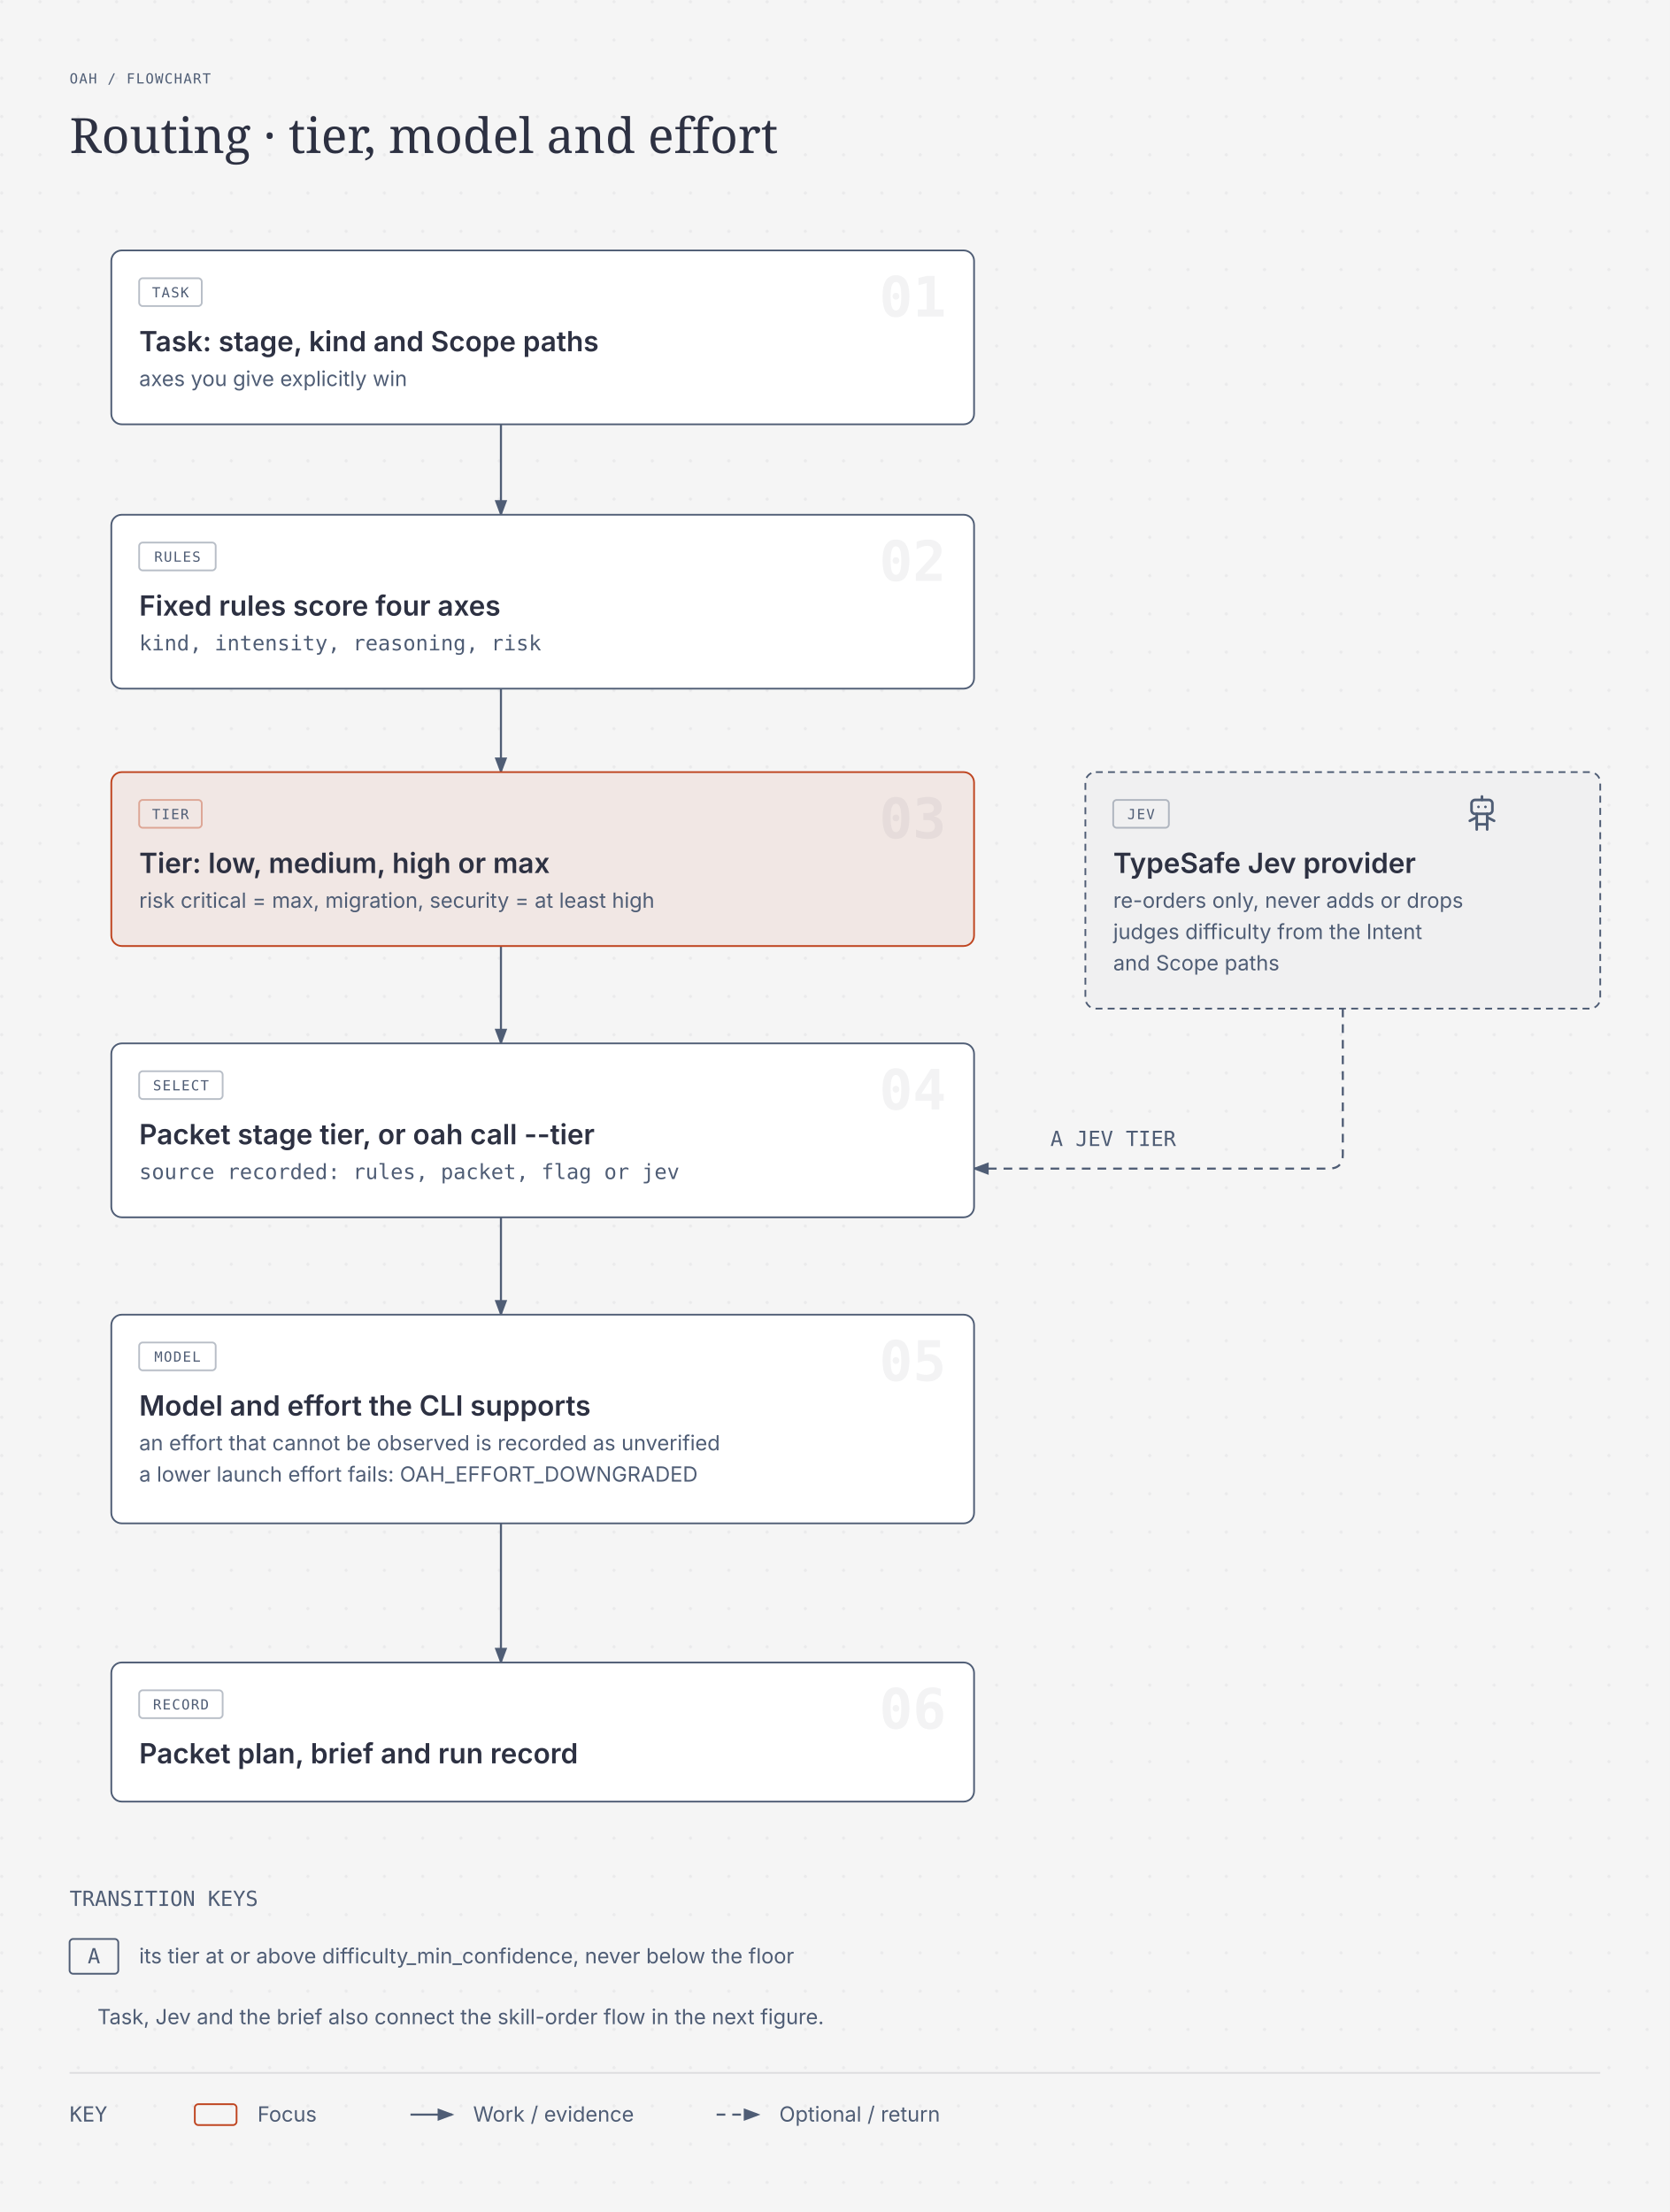
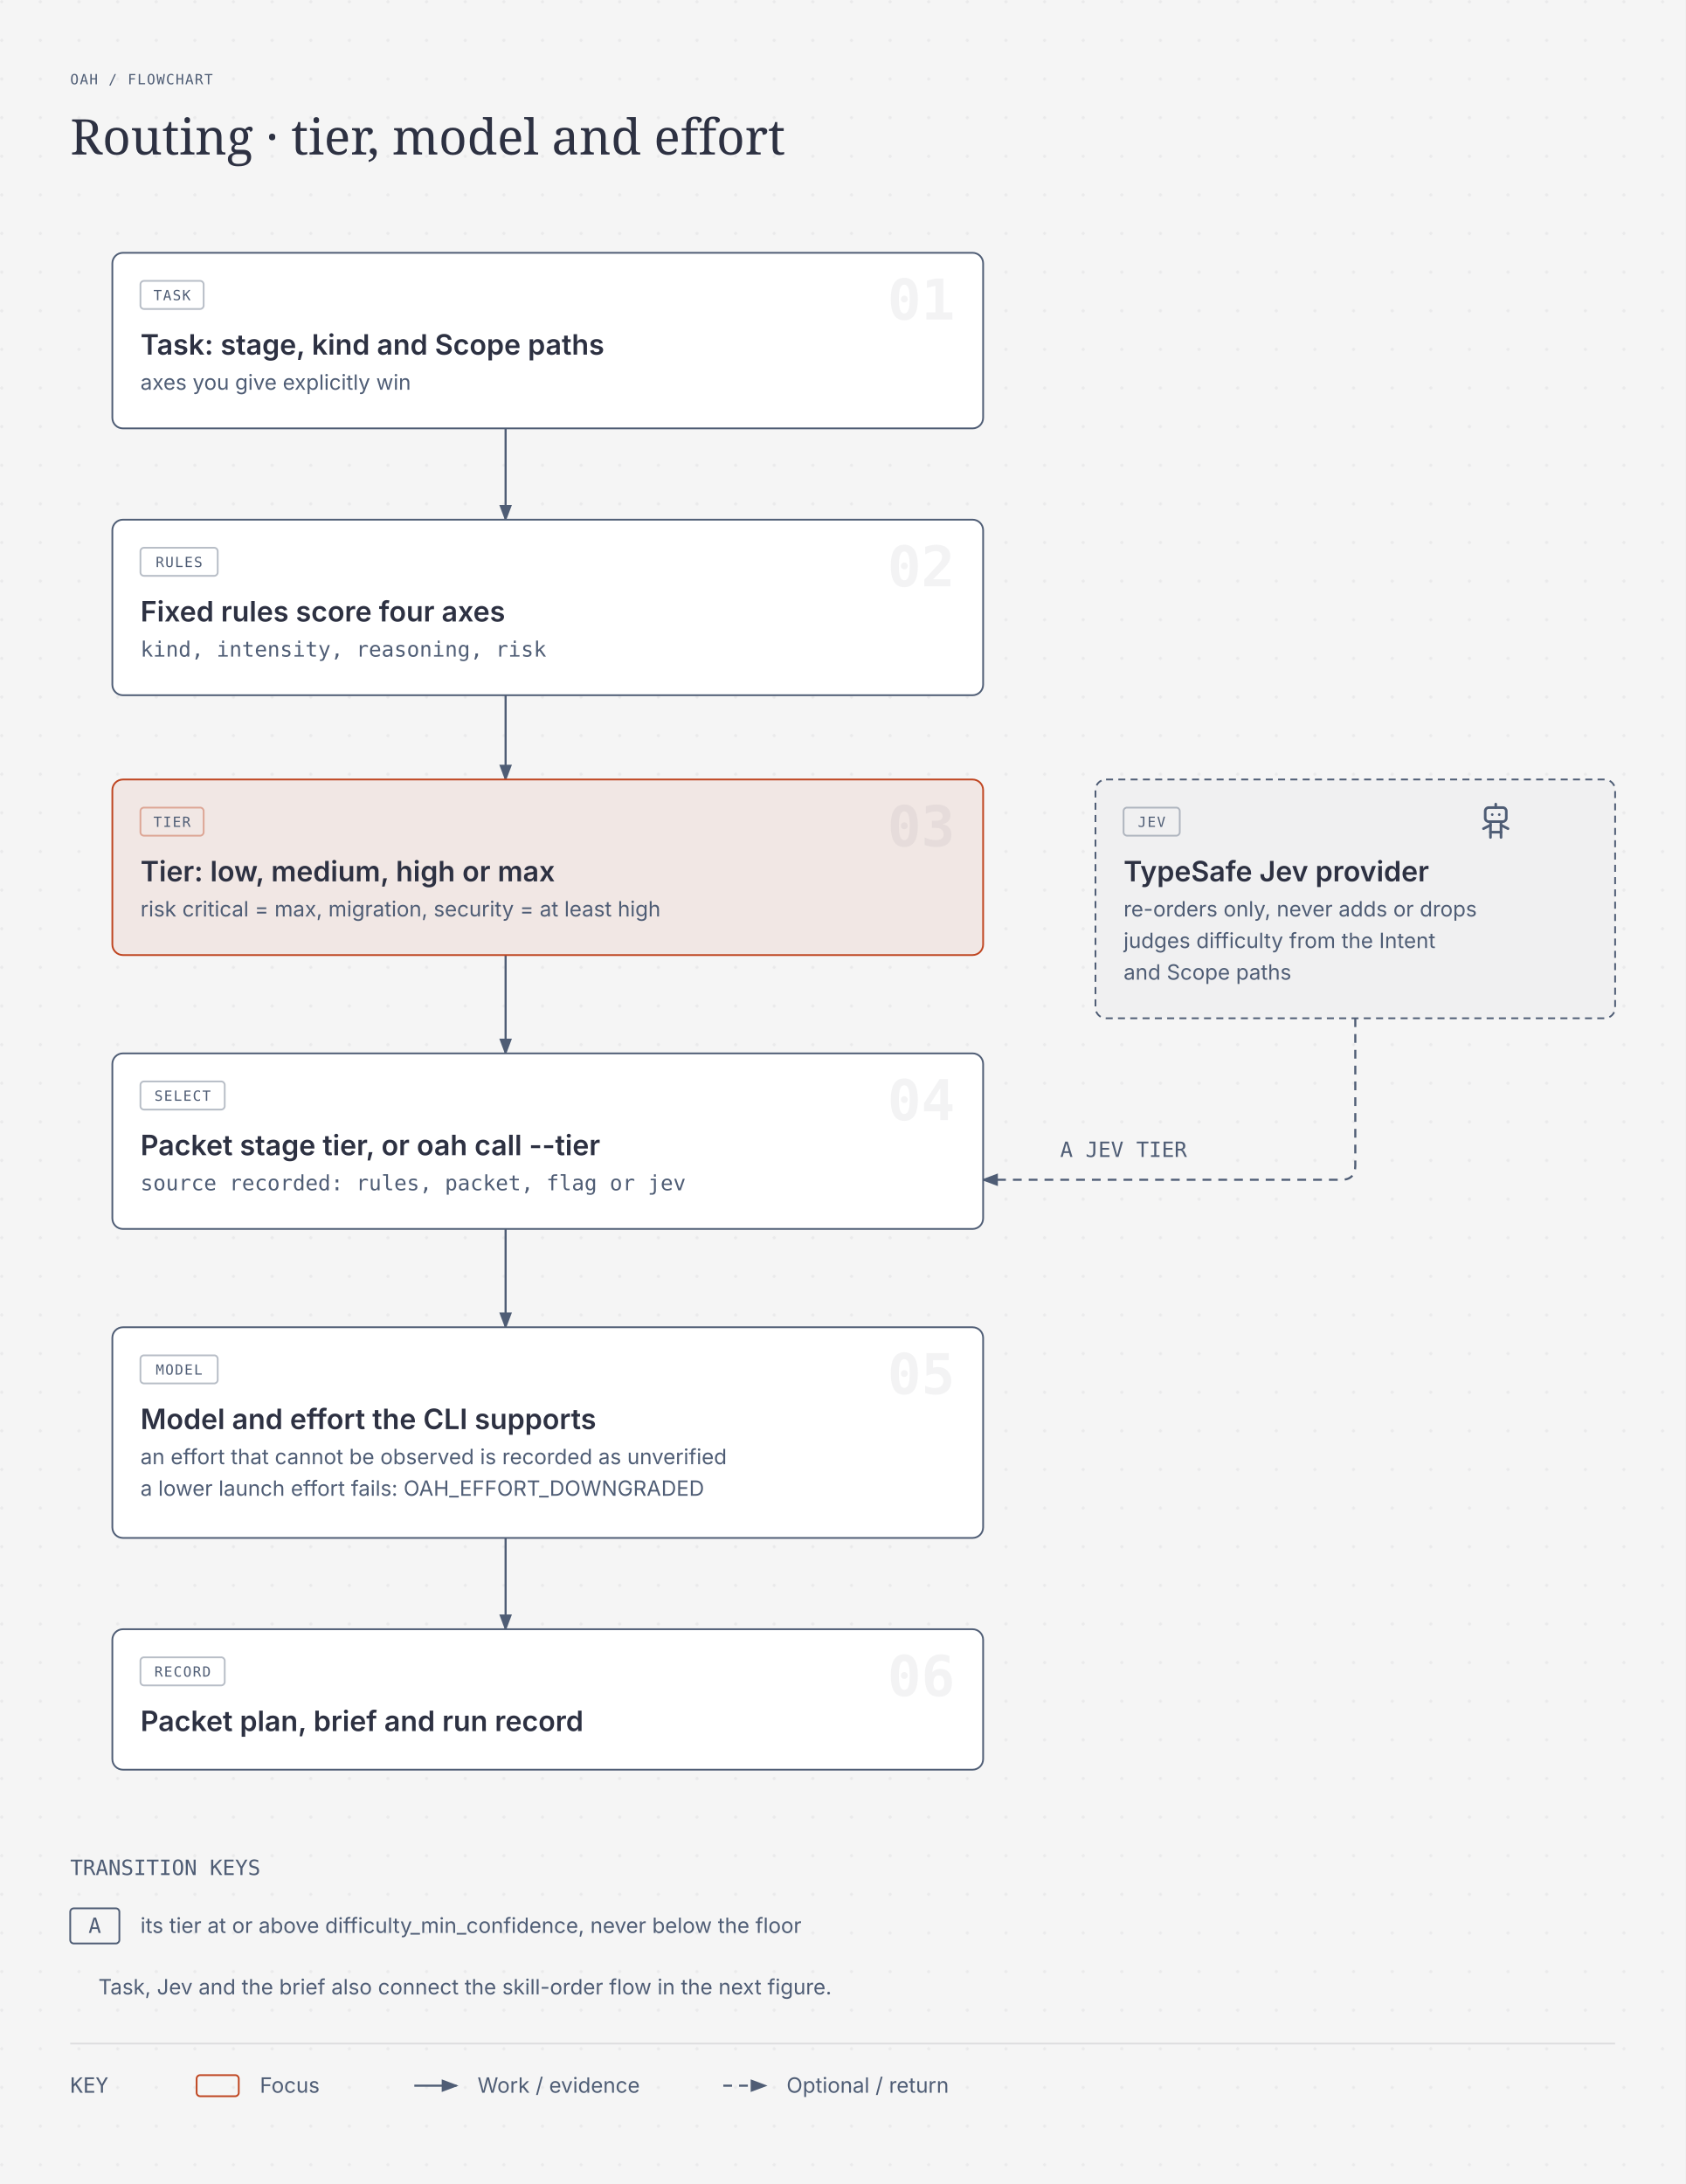
- <svg xmlns="http://www.w3.org/2000/svg" viewBox="0 0 960 1272" role="img" aria-labelledby="concepts-routing-rules-light-title concepts-routing-rules-light-desc" data-diagram-type="Flowchart" data-size="fit" id="concepts-routing-rules-light-root">
+ <svg xmlns="http://www.w3.org/2000/svg" viewBox="0 0 960 1244" role="img" aria-labelledby="concepts-routing-rules-light-title concepts-routing-rules-light-desc" data-diagram-type="Flowchart" data-size="fit" id="concepts-routing-rules-light-root">
  <defs>
    <style>#concepts-routing-rules-light-root { font-family: "Geist", system-ui, -apple-system, "Segoe UI", sans-serif; color: #2d3142; }
      #concepts-routing-rules-light-root .diagram-container { width: 100%; overflow-x: auto; }
      #concepts-routing-rules-light-root text { font-family: "Geist", system-ui, -apple-system, "Segoe UI", sans-serif; fill: #2d3142; }
      #concepts-routing-rules-light-root .title { font-family: "Instrument Serif", Georgia, serif; font-size: 28px; font-weight: 400; }
      #concepts-routing-rules-light-root .node { font-size: 16px; font-weight: 600; }
      #concepts-routing-rules-light-root .sub { font-family: "Geist", system-ui, -apple-system, "Segoe UI", sans-serif; font-size: 12px; font-weight: 400; fill: #4f5d75; }
      #concepts-routing-rules-light-root .technical { font-family: "Geist Mono", ui-monospace, "SFMono-Regular", Consolas, monospace; }
      #concepts-routing-rules-light-root .label { font-size: 12px; font-family: "Geist Mono", ui-monospace, "SFMono-Regular", Consolas, monospace; font-weight: 400; fill: #4f5d75; }
      #concepts-routing-rules-light-root .prose { font-size: 12px; font-weight: 400; fill: #4f5d75; }
      #concepts-routing-rules-light-root .zone-label { font-size: 12px; font-family: "Geist Mono", ui-monospace, "SFMono-Regular", Consolas, monospace; font-weight: 500; fill: #4f5d75; }
      #concepts-routing-rules-light-root .arrow-label { font-size: 12px; font-family: "Geist Mono", ui-monospace, "SFMono-Regular", Consolas, monospace; font-weight: 400; fill: #4f5d75; }
      #concepts-routing-rules-light-root .tag { font-family: "Geist Mono", ui-monospace, "SFMono-Regular", Consolas, monospace; font-size: 8px; font-weight: 500; letter-spacing: .08em; fill: #4f5d75; }
      #concepts-routing-rules-light-root .ghost { font-family: "Geist Mono", ui-monospace, "SFMono-Regular", Consolas, monospace; font-size: 32px; font-weight: 600; fill: #2d3142; opacity: .06; }
      @media print {
#concepts-routing-rules-light-root .diagram-container { overflow-x: visible; }
}</style>
    <pattern id="concepts-routing-rules-light-dots" width="22" height="22" patternUnits="userSpaceOnUse">
      <circle cx="1" cy="1" r="0.9" fill="#2d3142" fill-opacity=".10" />
    </pattern>
    <marker id="concepts-routing-rules-light-arrow" markerWidth="8" markerHeight="6" refX="7" refY="3" orient="auto">
      <polygon points="0 0, 8 3, 0 6" fill="#4f5d75" />
    </marker>
    <marker id="concepts-routing-rules-light-arrow-accent" markerWidth="8" markerHeight="6" refX="7" refY="3" orient="auto">
      <polygon points="0 0, 8 3, 0 6" fill="#bf4520" />
    </marker>
    <marker id="concepts-routing-rules-light-arrow-link" markerWidth="8" markerHeight="6" refX="7" refY="3" orient="auto">
      <polygon points="0 0, 8 3, 0 6" fill="#2e5aa8" />
    </marker>
  </defs>
-   <rect width="960" height="1272" fill="#f5f5f5" />
-   <rect width="960" height="1272" fill="url(#concepts-routing-rules-light-dots)" opacity=".55" />
+   <rect width="960" height="1244" fill="#f5f5f5" />
+   <rect width="960" height="1244" fill="url(#concepts-routing-rules-light-dots)" opacity=".55" />
  <text x="40" y="48" class="tag" text-anchor="start">OAH / FLOWCHART</text>
  <text x="40" y="88" class="title" text-anchor="start">Routing · tier, model and effort</text>
  <path d="M 288,244 L 288,296" data-edge-id="e1" data-from="task" data-to="score" data-label="" fill="none" stroke="#4f5d75" stroke-width="1.2" marker-end="url(#concepts-routing-rules-light-arrow)" />
  <path d="M 288,396 L 288,444" data-edge-id="e2" data-from="score" data-to="tier" data-label="" fill="none" stroke="#4f5d75" stroke-width="1.2" marker-end="url(#concepts-routing-rules-light-arrow)" />
  <path d="M 288,544 L 288,600" data-edge-id="e3" data-from="tier" data-to="pick" data-label="" fill="none" stroke="#4f5d75" stroke-width="1.2" marker-end="url(#concepts-routing-rules-light-arrow)" />
  <path d="M 288,700 L 288,756" data-edge-id="e4" data-from="pick" data-to="model" data-label="" fill="none" stroke="#4f5d75" stroke-width="1.2" marker-end="url(#concepts-routing-rules-light-arrow)" />
-   <path d="M 288,876 L 288,956" data-edge-id="e5" data-from="model" data-to="brief" data-label="" fill="none" stroke="#4f5d75" stroke-width="1.2" marker-end="url(#concepts-routing-rules-light-arrow)" />
+   <path d="M 288,876 L 288,928" data-edge-id="e5" data-from="model" data-to="brief" data-label="" fill="none" stroke="#4f5d75" stroke-width="1.2" marker-end="url(#concepts-routing-rules-light-arrow)" />
  <path d="M 772,580 L 772,664 Q 772,672 764,672 L 560,672" data-edge-id="e15" data-from="jev" data-to="pick" data-label="its tier at or above difficulty_min_confidence, never below the floor" fill="none" stroke="#4f5d75" stroke-width="1.2" stroke-dasharray="5,4" marker-end="url(#concepts-routing-rules-light-arrow)" />
  <rect x="588" y="644" width="104" height="20" rx="2" fill="#f5f5f5" />
  <text x="640" y="659" class="arrow-label" text-anchor="middle">A JEV TIER</text>
  <g data-node-id="task" data-source-label="Task: stage, kind and Scope paths axes you give explicitly win">
    <rect x="64" y="144" width="496" height="100" rx="6" fill="#f5f5f5" />
    <rect x="64" y="144" width="496" height="100" rx="6" fill="#ffffff" stroke="#4f5d75" stroke-width="1" />
    <g aria-hidden="true">
      <rect x="80" y="160" width="36" height="16" rx="2" fill="none" stroke="#4f5d75" stroke-width="1" stroke-opacity=".4" />
      <text x="98" y="171" class="tag" text-anchor="middle">TASK</text>
      <text x="544" y="182" class="ghost" text-anchor="end">01</text>
    </g>
    <text x="80" y="202" class="node" text-anchor="start">Task: stage, kind and Scope paths</text>
    <text x="80" y="222" class="sub" text-anchor="start">axes you give explicitly win</text>
  </g>
  <g data-node-id="score" data-source-label="Fixed rules score four axes kind, intensity, reasoning, risk">
    <rect x="64" y="296" width="496" height="100" rx="6" fill="#f5f5f5" />
    <rect x="64" y="296" width="496" height="100" rx="6" fill="#ffffff" stroke="#4f5d75" stroke-width="1" />
    <g aria-hidden="true">
      <rect x="80" y="312" width="44" height="16" rx="2" fill="none" stroke="#4f5d75" stroke-width="1" stroke-opacity=".4" />
      <text x="102" y="323" class="tag" text-anchor="middle">RULES</text>
      <text x="544" y="334" class="ghost" text-anchor="end">02</text>
    </g>
    <text x="80" y="354" class="node" text-anchor="start">Fixed rules score four axes</text>
    <text x="80" y="374" class="sub technical" text-anchor="start">kind, intensity, reasoning, risk</text>
  </g>
  <g data-node-id="tier" data-source-label="Tier: low, medium, high or max risk critical = max, migration, security = at least high">
    <rect x="64" y="444" width="496" height="100" rx="6" fill="#f5f5f5" />
    <rect x="64" y="444" width="496" height="100" rx="6" fill="#bf4520" stroke="#bf4520" stroke-width="1" fill-opacity=".08" />
    <g aria-hidden="true">
      <rect x="80" y="460" width="36" height="16" rx="2" fill="none" stroke="#bf4520" stroke-width="1" stroke-opacity=".4" />
      <text x="98" y="471" class="tag" text-anchor="middle">TIER</text>
      <text x="544" y="482" class="ghost" text-anchor="end">03</text>
    </g>
    <text x="80" y="502" class="node" text-anchor="start">Tier: low, medium, high or max</text>
    <text x="80" y="522" class="sub" text-anchor="start">risk critical = max, migration, security = at least high</text>
  </g>
  <g data-node-id="pick" data-source-label="Packet stage tier, or oah call --tier source recorded: rules, packet, flag or jev">
    <rect x="64" y="600" width="496" height="100" rx="6" fill="#f5f5f5" />
    <rect x="64" y="600" width="496" height="100" rx="6" fill="#ffffff" stroke="#4f5d75" stroke-width="1" />
    <g aria-hidden="true">
      <rect x="80" y="616" width="48" height="16" rx="2" fill="none" stroke="#4f5d75" stroke-width="1" stroke-opacity=".4" />
      <text x="104" y="627" class="tag" text-anchor="middle">SELECT</text>
      <text x="544" y="638" class="ghost" text-anchor="end">04</text>
    </g>
    <text x="80" y="658" class="node" text-anchor="start">Packet stage tier, or oah call --tier</text>
    <text x="80" y="678" class="sub technical" text-anchor="start">source recorded: rules, packet, flag or jev</text>
  </g>
  <g data-node-id="model" data-source-label="Model and effort the CLI supports an effort that cannot be observed is recorded as unverified a lower launch effort fails: OAH_EFFORT_DOWNGRADED">
    <rect x="64" y="756" width="496" height="120" rx="6" fill="#f5f5f5" />
    <rect x="64" y="756" width="496" height="120" rx="6" fill="#ffffff" stroke="#4f5d75" stroke-width="1" />
    <g aria-hidden="true">
      <rect x="80" y="772" width="44" height="16" rx="2" fill="none" stroke="#4f5d75" stroke-width="1" stroke-opacity=".4" />
      <text x="102" y="783" class="tag" text-anchor="middle">MODEL</text>
      <text x="544" y="794" class="ghost" text-anchor="end">05</text>
    </g>
    <text x="80" text-anchor="start" y="814" class="node">Model and effort the CLI supports</text>
    <text x="80" text-anchor="start" y="834" class="sub">an effort that cannot be observed is recorded as unverified</text>
    <text x="80" text-anchor="start" y="852" class="sub">a lower launch effort fails: OAH_EFFORT_DOWNGRADED</text>
  </g>
  <g data-node-id="brief" data-source-label="Packet plan, brief and run record">
-     <rect x="64" y="956" width="496" height="80" rx="6" fill="#f5f5f5" />
-     <rect x="64" y="956" width="496" height="80" rx="6" fill="#ffffff" stroke="#4f5d75" stroke-width="1" />
+     <rect x="64" y="928" width="496" height="80" rx="6" fill="#f5f5f5" />
+     <rect x="64" y="928" width="496" height="80" rx="6" fill="#ffffff" stroke="#4f5d75" stroke-width="1" />
    <g aria-hidden="true">
-       <rect x="80" y="972" width="48" height="16" rx="2" fill="none" stroke="#4f5d75" stroke-width="1" stroke-opacity=".4" />
-       <text x="104" y="983" class="tag" text-anchor="middle">RECORD</text>
-       <text x="544" y="994" class="ghost" text-anchor="end">06</text>
+       <rect x="80" y="944" width="48" height="16" rx="2" fill="none" stroke="#4f5d75" stroke-width="1" stroke-opacity=".4" />
+       <text x="104" y="955" class="tag" text-anchor="middle">RECORD</text>
+       <text x="544" y="966" class="ghost" text-anchor="end">06</text>
    </g>
-     <text x="80" y="1014" class="node" text-anchor="start">Packet plan, brief and run record</text>
+     <text x="80" y="986" class="node" text-anchor="start">Packet plan, brief and run record</text>
  </g>
  <g data-node-id="jev" data-source-label="TypeSafe Jev provider re-orders only, never adds or drops judges difficulty from the Intent and Scope paths">
    <rect x="624" y="444" width="296" height="136" rx="6" fill="#f5f5f5" />
    <rect x="624" y="444" width="296" height="136" rx="6" fill="#2d3142" stroke="#4f5d75" stroke-width="1" fill-opacity=".02" stroke-dasharray="4,3" />
    <g aria-hidden="true">
      <rect x="640" y="460" width="32" height="16" rx="2" fill="none" stroke="#4f5d75" stroke-width="1" stroke-opacity=".4" />
      <text x="656" y="471" class="tag" text-anchor="middle">JEV</text>
      <g transform="translate(840,456)" color="#4f5d75">
        <g fill="none" stroke="currentColor" stroke-width="1.5" stroke-linecap="round" stroke-linejoin="round">
          <path d="M6 6a2 2 0 0 1 2 -2h8a2 2 0 0 1 2 2v4a2 2 0 0 1 -2 2h-8a2 2 0 0 1 -2 -2l0 -4" />
          <path d="M12 2v2" />
          <path d="M9 12v9" />
          <path d="M15 12v9" />
          <path d="M5 16l4 -2" />
          <path d="M15 14l4 2" />
          <path d="M9 18h6" />
          <path d="M10 8v.01" />
          <path d="M14 8v.01" />
        </g>
      </g>
    </g>
    <text x="640" text-anchor="start" y="502" class="node">TypeSafe Jev provider</text>
    <text x="640" text-anchor="start" y="522" class="sub">re-orders only, never adds or drops</text>
    <text x="640" text-anchor="start" y="540" class="sub">judges difficulty from the Intent</text>
    <text x="640" text-anchor="start" y="558" class="sub">and Scope paths</text>
  </g>
-   <text x="40" y="1096" class="zone-label" text-anchor="start">TRANSITION KEYS</text>
-   <rect x="40" y="1115" width="28" height="20" rx="2" fill="#f5f5f5" stroke="#4f5d75" stroke-width="1" />
-   <text x="54" y="1129" class="label" text-anchor="middle">A</text>
-   <text x="80" y="1129" class="prose" text-anchor="start">its tier at or above difficulty_min_confidence, never below the floor</text>
-   <text x="56" y="1164" class="prose" text-anchor="start">Task, Jev and the brief also connect the skill-order flow in the next figure.</text>
-   <line x1="40" y1="1192" x2="920" y2="1192" stroke="#2d3142" stroke-opacity=".12" />
-   <text x="40" y="1220" class="zone-label" text-anchor="start">KEY</text>
-   <rect x="112" y="1210" width="24" height="12" rx="2" fill="none" stroke="#bf4520" stroke-width="1" />
-   <text x="148" y="1220" class="prose" text-anchor="start">Focus</text>
-   <path d="M 236,1216 h 24" fill="none" stroke="#4f5d75" stroke-width="1.2" marker-end="url(#concepts-routing-rules-light-arrow)" />
-   <text x="272" y="1220" class="prose" text-anchor="start">Work / evidence</text>
-   <path d="M 412,1216 h 24" fill="none" stroke="#4f5d75" stroke-width="1.2" stroke-dasharray="5,4" marker-end="url(#concepts-routing-rules-light-arrow)" />
-   <text x="448" y="1220" class="prose" text-anchor="start">Optional / return</text>
+   <text x="40" y="1068" class="zone-label" text-anchor="start">TRANSITION KEYS</text>
+   <rect x="40" y="1087" width="28" height="20" rx="2" fill="#f5f5f5" stroke="#4f5d75" stroke-width="1" />
+   <text x="54" y="1101" class="label" text-anchor="middle">A</text>
+   <text x="80" y="1101" class="prose" text-anchor="start">its tier at or above difficulty_min_confidence, never below the floor</text>
+   <text x="56" y="1136" class="prose" text-anchor="start">Task, Jev and the brief also connect the skill-order flow in the next figure.</text>
+   <line x1="40" y1="1164" x2="920" y2="1164" stroke="#2d3142" stroke-opacity=".12" />
+   <text x="40" y="1192" class="zone-label" text-anchor="start">KEY</text>
+   <rect x="112" y="1182" width="24" height="12" rx="2" fill="none" stroke="#bf4520" stroke-width="1" />
+   <text x="148" y="1192" class="prose" text-anchor="start">Focus</text>
+   <path d="M 236,1188 h 24" fill="none" stroke="#4f5d75" stroke-width="1.2" marker-end="url(#concepts-routing-rules-light-arrow)" />
+   <text x="272" y="1192" class="prose" text-anchor="start">Work / evidence</text>
+   <path d="M 412,1188 h 24" fill="none" stroke="#4f5d75" stroke-width="1.2" stroke-dasharray="5,4" marker-end="url(#concepts-routing-rules-light-arrow)" />
+   <text x="448" y="1192" class="prose" text-anchor="start">Optional / return</text>
</svg>
